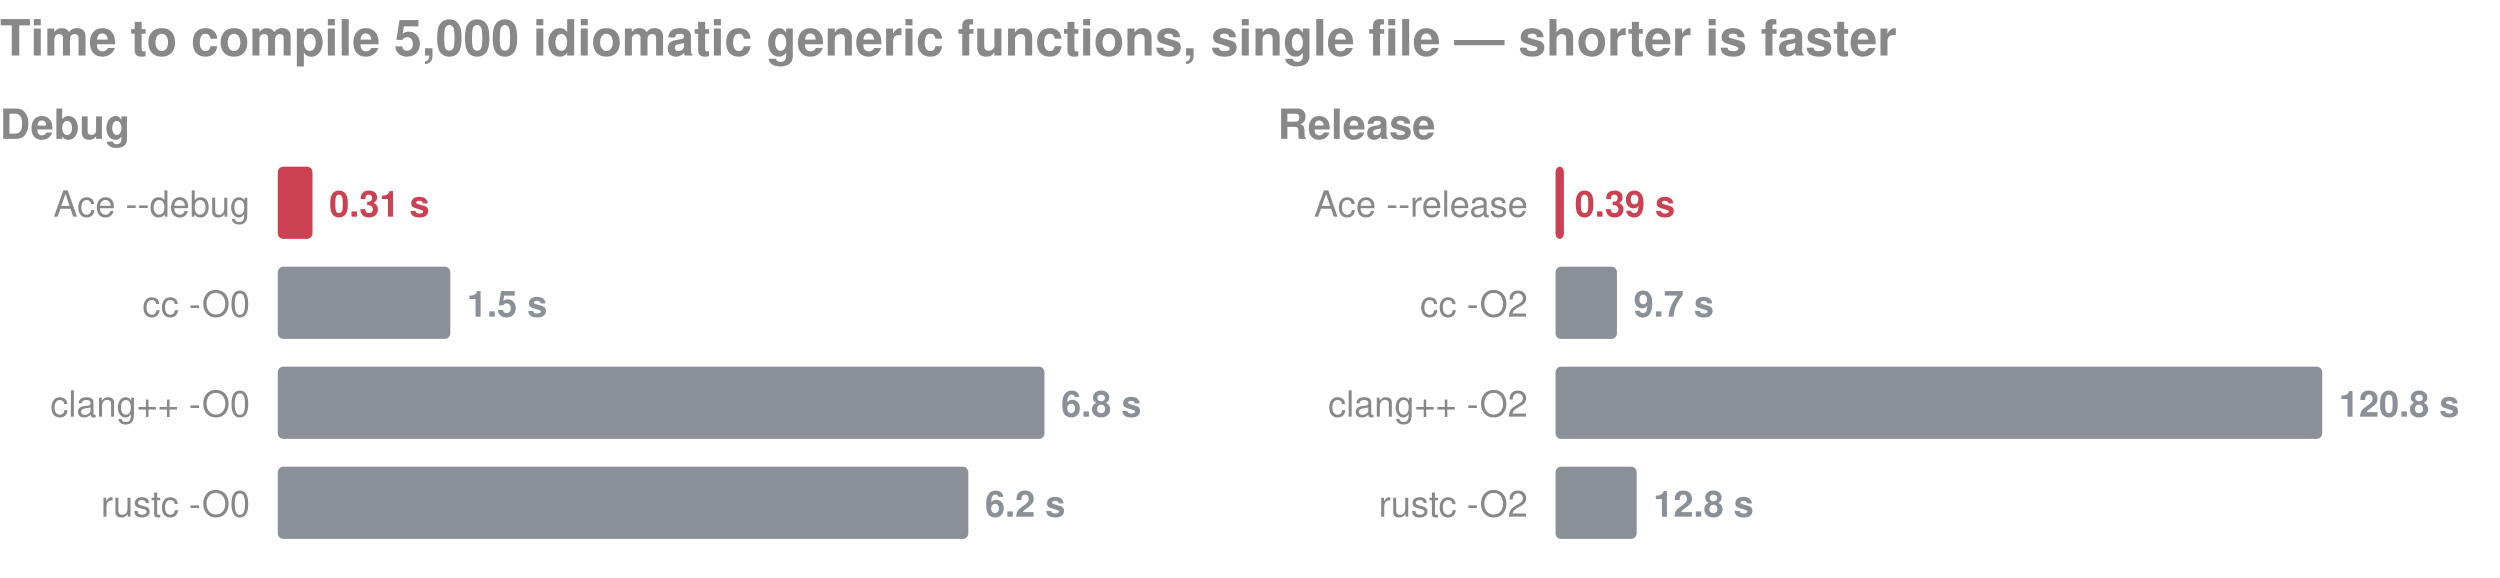
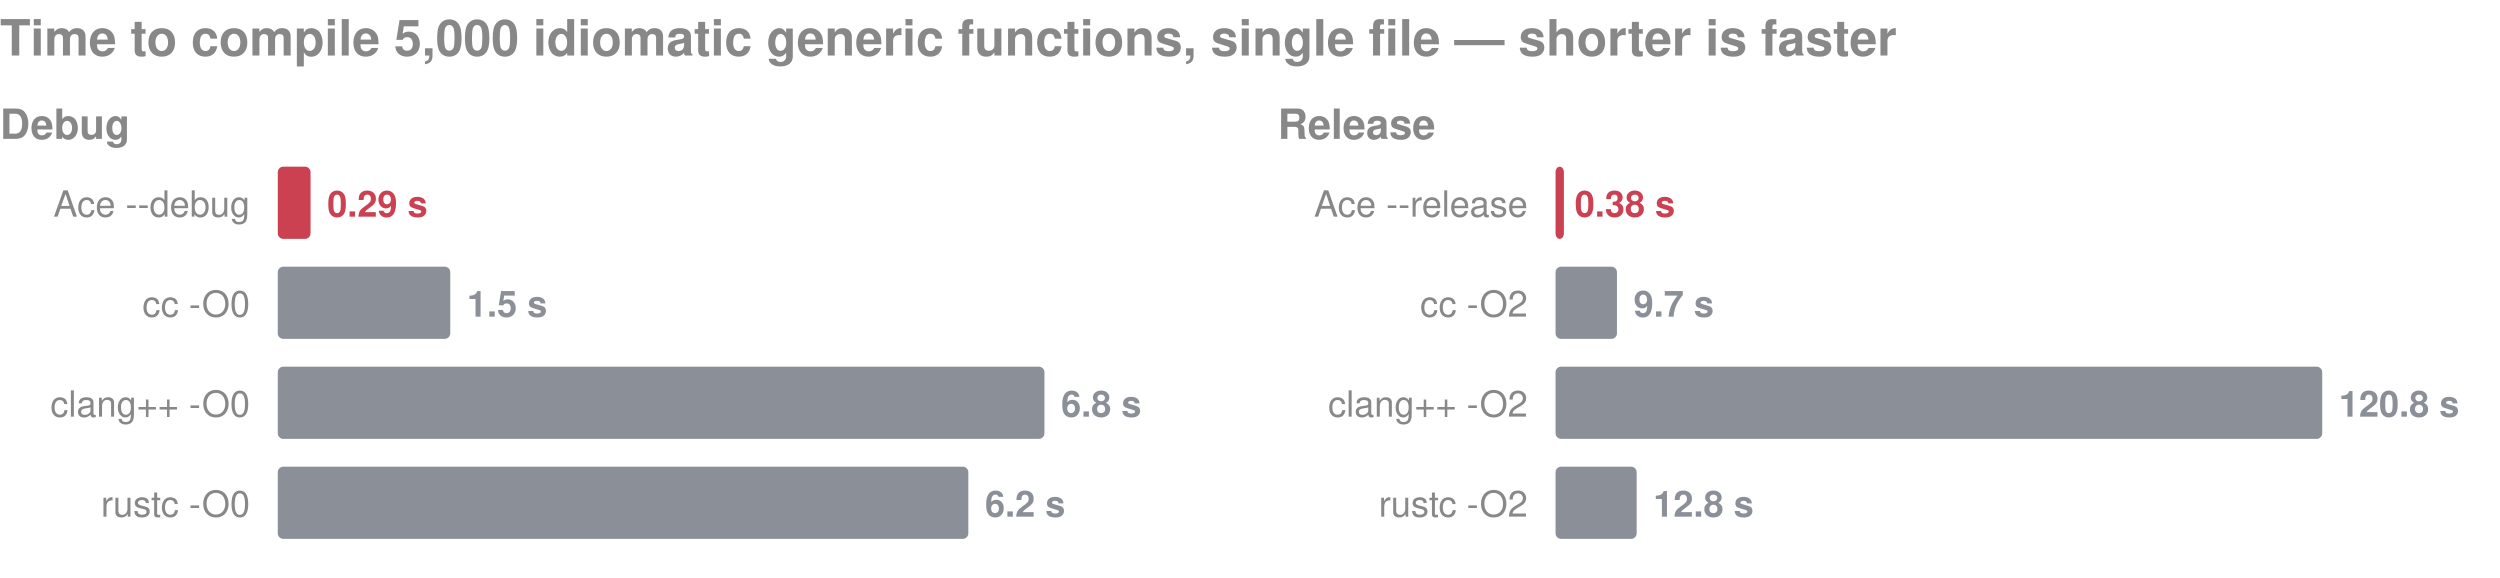
<svg xmlns="http://www.w3.org/2000/svg" viewBox="0 0 900 208" font-family="-apple-system,Segoe UI,Helvetica,Arial,sans-serif">
  <text x="0" y="20" font-size="18" font-weight="600" fill="#888">Time to compile 5,000 idiomatic generic functions, single file — shorter is faster</text>
  <text x="0" y="50" font-size="15" font-weight="600" fill="#888">Debug</text>
  <text x="90" y="78.0" font-size="13" fill="#888" text-anchor="end">Ace --debug</text>
-   <rect x="100" y="60" width="12.5" height="26" rx="2" fill="#cc4152" />
-   <text x="118.5" y="78.0" font-size="13" font-weight="600" fill="#cc4152">0.31 s</text>
+   <rect x="100" y="60" width="11.8" height="26" rx="2" fill="#cc4152" />
+   <text x="117.8" y="78.0" font-size="13" font-weight="600" fill="#cc4152">0.29 s</text>
  <text x="90" y="114.0" font-size="13" fill="#888" text-anchor="end">cc -O0</text>
  <rect x="100" y="96" width="62.1" height="26" rx="2" fill="#8b8f98" />
  <text x="168.1" y="114.0" font-size="13" font-weight="600" fill="#8b8f98">1.5 s</text>
  <text x="90" y="150.0" font-size="13" fill="#888" text-anchor="end">clang++ -O0</text>
  <rect x="100" y="132" width="276.0" height="26" rx="2" fill="#8b8f98" />
  <text x="382.0" y="150.0" font-size="13" font-weight="600" fill="#8b8f98">6.8 s</text>
  <text x="90" y="186.0" font-size="13" fill="#888" text-anchor="end">rustc -O0</text>
  <rect x="100" y="168" width="248.6" height="26" rx="2" fill="#8b8f98" />
  <text x="354.6" y="186.0" font-size="13" font-weight="600" fill="#8b8f98">6.2 s</text>
  <text x="460" y="50" font-size="15" font-weight="600" fill="#888">Release</text>
  <text x="550" y="78.0" font-size="13" fill="#888" text-anchor="end">Ace --release</text>
  <rect x="560" y="60" width="3.0" height="26" rx="2" fill="#cc4152" />
-   <text x="566.9" y="78.0" font-size="13" font-weight="600" fill="#cc4152">0.39 s</text>
+   <text x="566.9" y="78.0" font-size="13" font-weight="600" fill="#cc4152">0.38 s</text>
  <text x="550" y="114.0" font-size="13" fill="#888" text-anchor="end">cc -O2</text>
  <rect x="560" y="96" width="22.1" height="26" rx="2" fill="#8b8f98" />
  <text x="588.1" y="114.0" font-size="13" font-weight="600" fill="#8b8f98">9.7 s</text>
  <text x="550" y="150.0" font-size="13" fill="#888" text-anchor="end">clang++ -O2</text>
  <rect x="560" y="132" width="276.0" height="26" rx="2" fill="#8b8f98" />
  <text x="842.0" y="150.0" font-size="13" font-weight="600" fill="#8b8f98">120.8 s</text>
  <text x="550" y="186.0" font-size="13" fill="#888" text-anchor="end">rustc -O2</text>
  <rect x="560" y="168" width="29.2" height="26" rx="2" fill="#8b8f98" />
  <text x="595.2" y="186.0" font-size="13" font-weight="600" fill="#8b8f98">12.8 s</text>
</svg>
